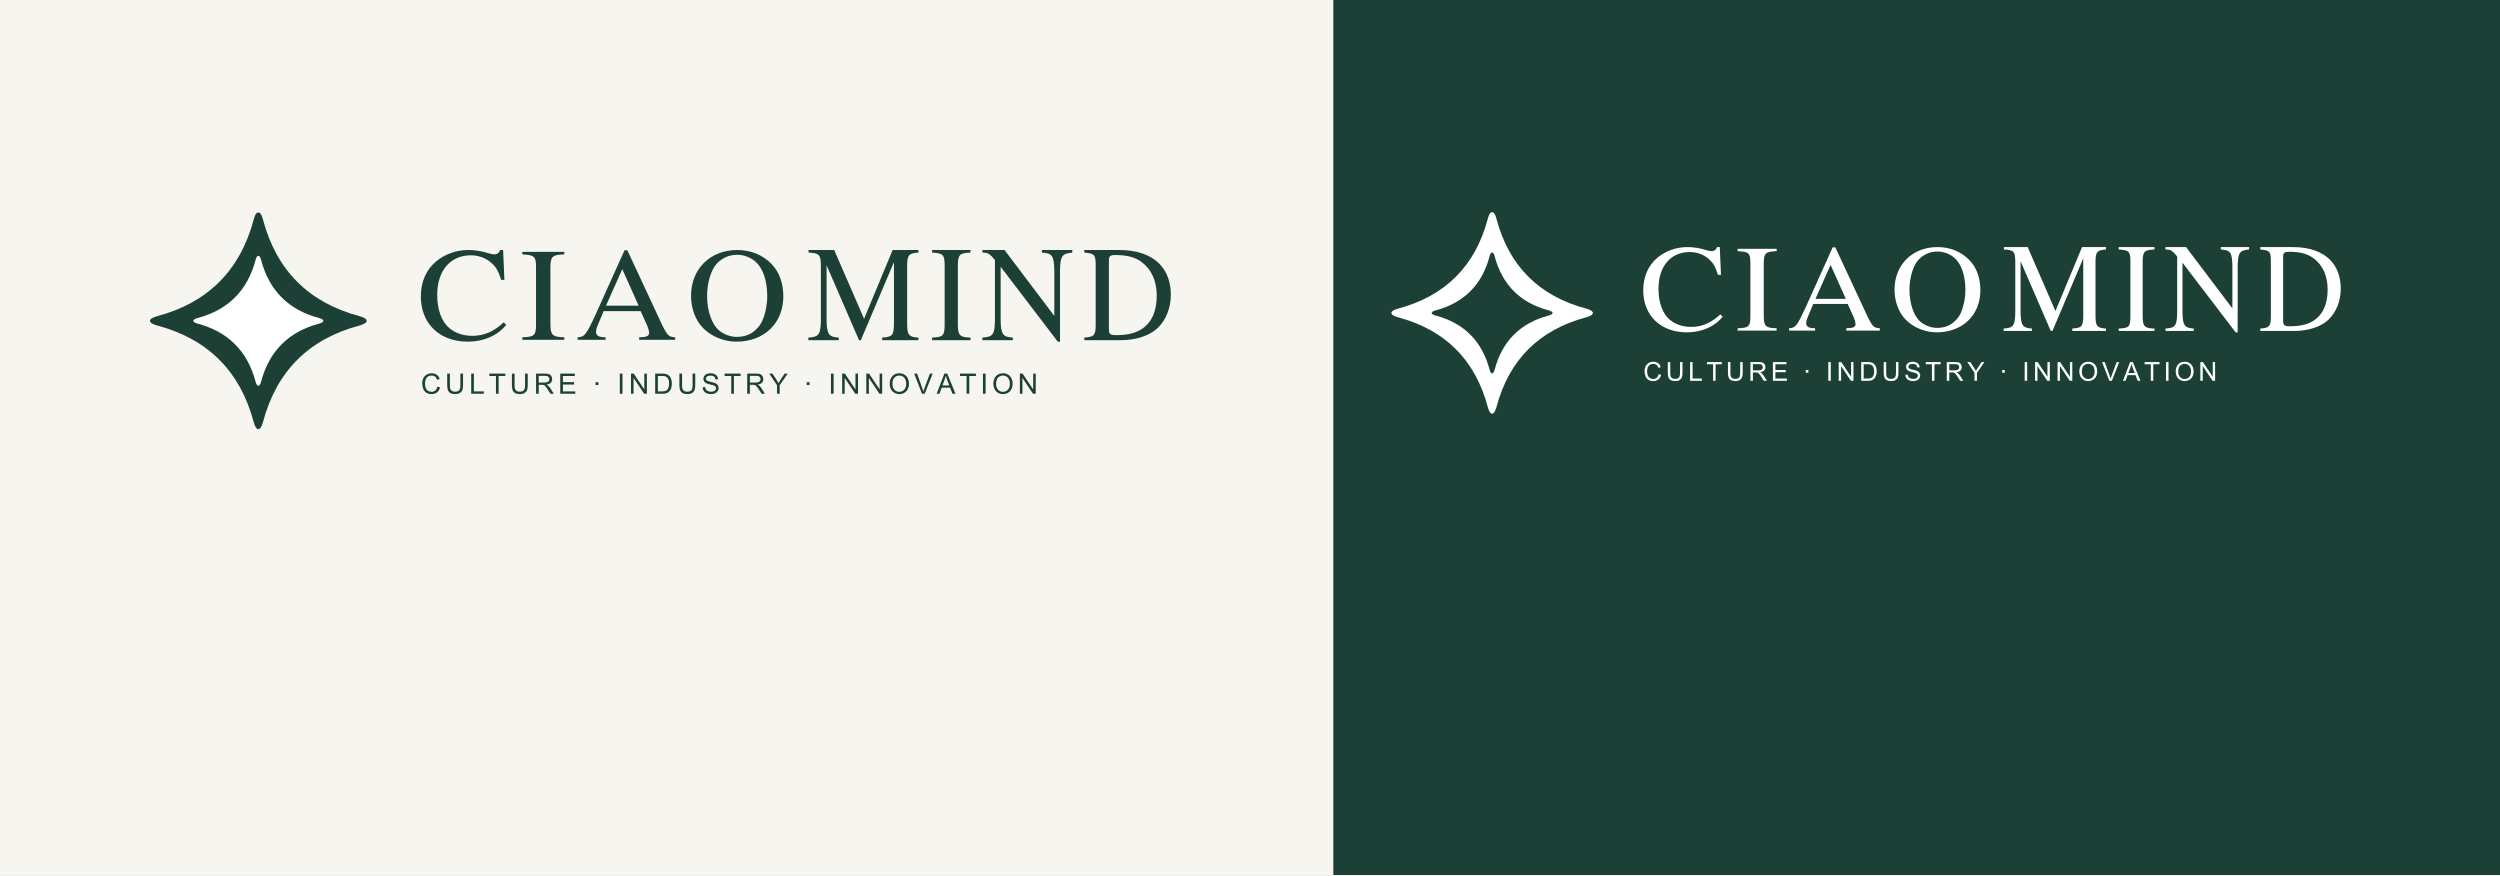
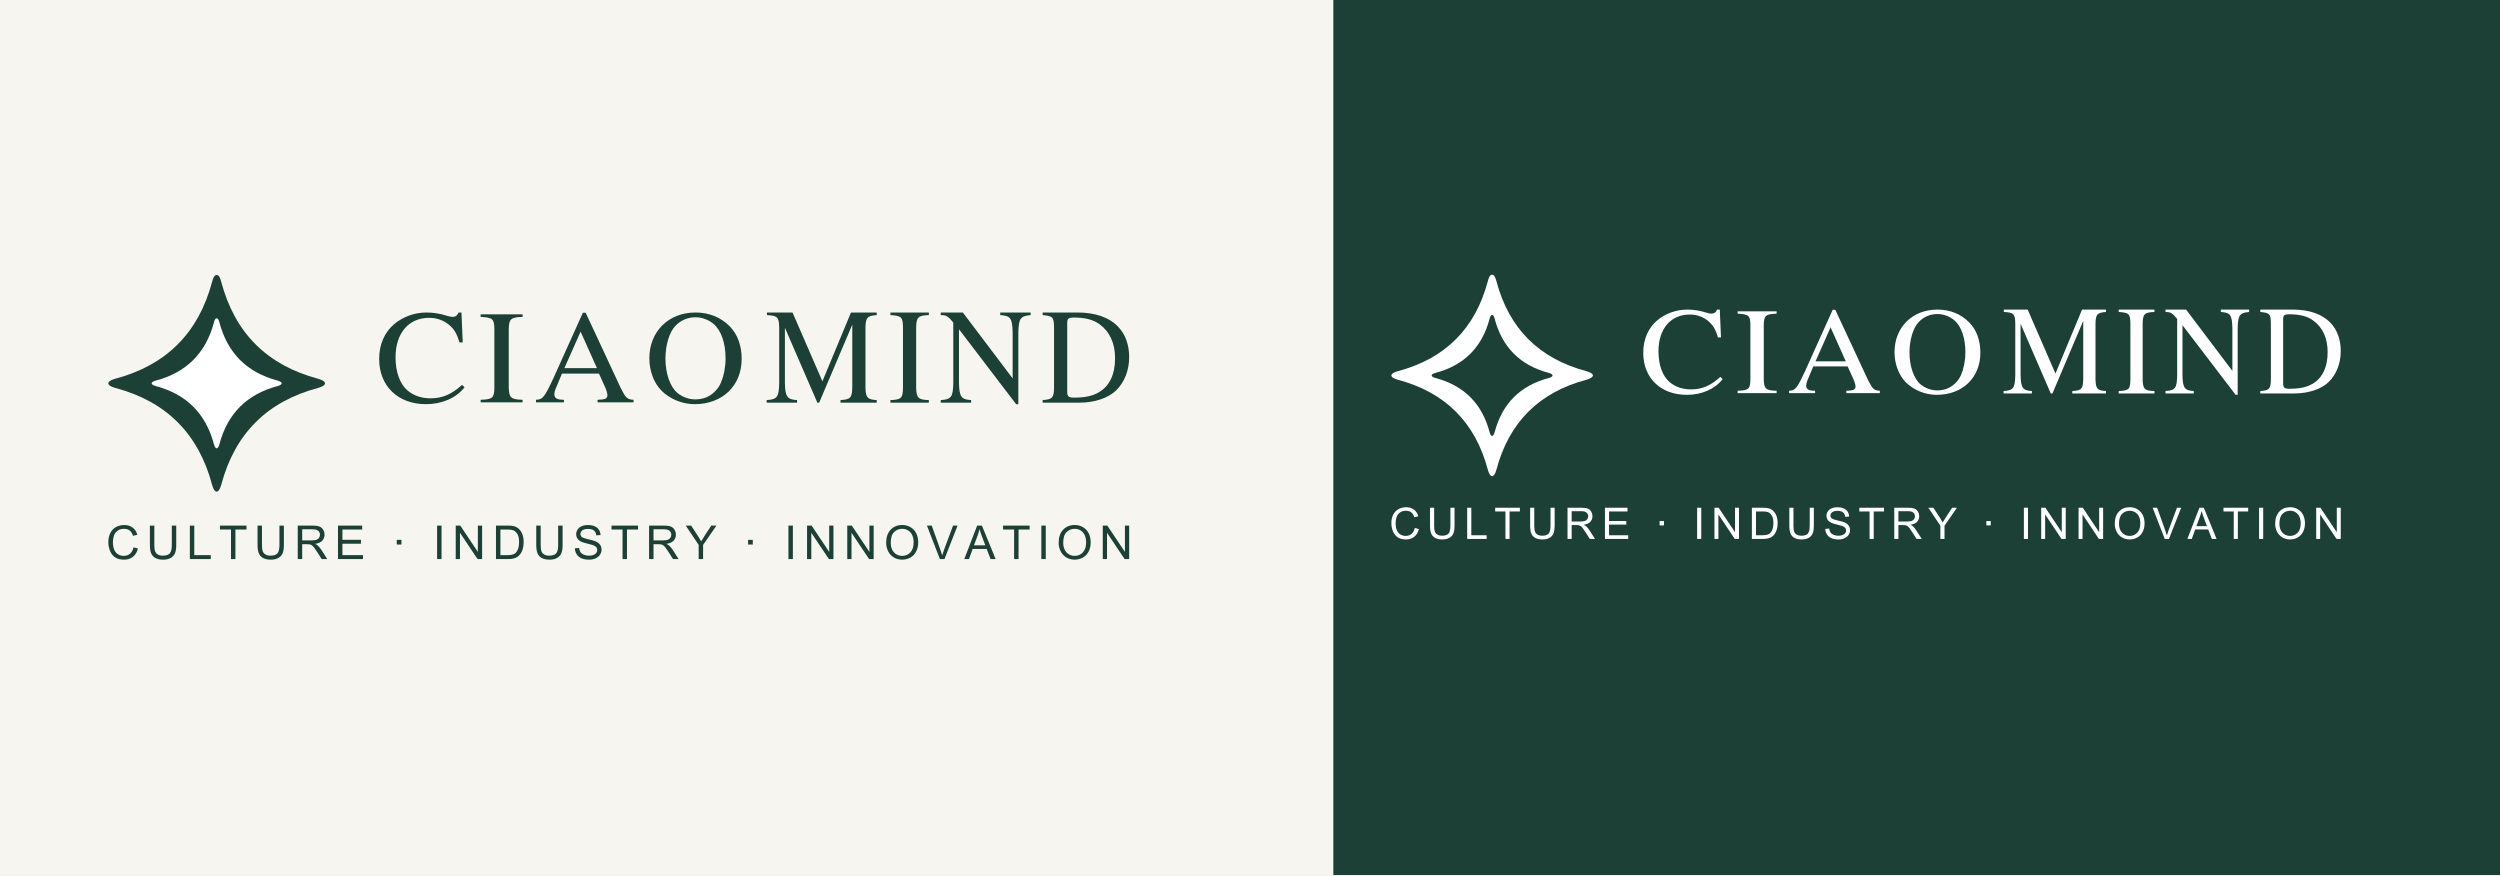
<svg xmlns="http://www.w3.org/2000/svg" width="1200" height="420" viewBox="0 0 1200 420" role="img" aria-label="CIAOMIND green and white signatures">
  <rect width="1200" height="420" fill="#F7F5EF" />
-   <g transform="translate(70 100)">
+   <g transform="translate(50 130)">
    <g>
      <path fill="#1C4036" d="M 54 2 C 55.1 2 55.7 3.4 56.2 5.3 C 62.7 29.8 78.2 45.3 102.7 51.8 C 107.1 53 107.1 55 102.7 56.2 C 78.2 62.7 62.7 78.2 56.2 102.7 C 55 107.1 53 107.1 51.8 102.7 C 45.3 78.2 29.8 62.7 5.3 56.2 C .9 55 .9 53 5.3 51.8 C 29.8 45.3 45.3 29.8 51.8 5.3 C 52.3 3.4 52.9 2 54 2 Z" />
      <path fill="#FFFFFF" transform="translate(54 54) scale(.6) translate(-54 -54)" d="M 54 2 C 55.1 2 55.7 3.4 56.2 5.3 C 62.7 29.8 78.2 45.3 102.7 51.8 C 107.1 53 107.1 55 102.7 56.2 C 78.2 62.7 62.7 78.2 56.2 102.7 C 55 107.1 53 107.1 51.8 102.7 C 45.3 78.2 29.8 62.7 5.3 56.2 C .9 55 .9 53 5.3 51.8 C 29.8 45.3 45.3 29.8 51.8 5.3 C 52.3 3.4 52.9 2 54 2 Z" />
    </g>
    <g fill="#1C4036">
      <path transform="translate(8 18)" d="M164.112 16.348 163.502 2H162.079C161.673 3.339 160.589 4.104 159.234 4.104C158.624 4.104 157.607 3.913 156.591 3.594C153.271 2.51 149.883 2 146.699 2C141.143 2 135.519 3.977 131.318 7.484C126.575 11.438 124 17.304 124 24.319C124 37.328 133.012 46 146.495 46C154.152 46 160.928 43.067 164.993 37.901L163.773 36.754C158.827 41.281 154.287 43.194 148.664 43.194C144.395 43.194 140.6 41.919 137.687 39.496C133.96 36.371 131.86 30.632 131.86 23.49C131.86 11.948 138.161 4.551 147.986 4.551C151.848 4.551 155.371 5.89 158.082 8.377C160.25 10.417 161.266 12.203 162.554 16.348ZM172.717 45.107H192.841V43.896C187.285 43.768 186.336 42.875 186.201 38.157V9.843C186.336 5.061 187.217 4.296 192.841 4.104V2.893H172.717V4.104C178.477 4.423 179.222 5.061 179.29 9.843V38.157C179.222 43.003 178.409 43.704 172.717 43.896ZM246.098 43.896C243.049 43.704 242.371 43.067 240 38.348L223.129 2.128H221.773L207.68 33.438C203.343 42.748 202.53 43.768 199.278 43.896V45.107H212.694V43.896C209.442 43.896 208.086 43.13 208.086 41.281C208.086 40.516 208.29 39.623 208.629 38.794L211.745 31.333H229.498L232.276 37.455C233.089 39.177 233.563 40.835 233.563 41.728C233.563 43.322 232.411 43.832 228.82 43.896V45.107H246.098ZM212.897 28.719 220.689 11.183 228.549 28.719ZM275.843 2C262.902 2 253.687 11.119 253.687 24C253.687 29.994 255.855 35.861 259.514 39.496C263.444 43.513 269.474 46 275.437 46C288.785 46 298 37.136 298 24.255C298 17.942 296.035 12.458 292.308 8.696C288.04 4.296 282.348 2 275.843 2ZM275.843 4.296C278.96 4.296 282.077 5.443 284.516 7.484C288.175 10.609 290.276 16.603 290.276 24.191C290.276 27.954 289.463 32.354 288.04 35.67C287.43 37.264 286.278 38.858 284.72 40.325C282.348 42.557 279.299 43.704 275.708 43.704C272.591 43.704 269.542 42.557 267.103 40.58C263.647 37.646 261.411 31.206 261.411 24.128C261.411 17.623 263.308 11.438 266.154 8.441C268.797 5.699 272.117 4.296 275.843 4.296Z" />
      <path transform="translate(194 -42)" d="M176.827 62H164.474L150.755 95.016L136.415 62H124.124V63.242C129.214 63.504 129.897 64.223 130.021 69.126V95.67C129.897 102.6 129.09 103.712 124 104.039V105.281H138.588V104.039C133.808 103.777 132.877 102.404 132.753 95.67V69.322L148.334 105.281H149.203L165.095 67.819V97.435C165.032 102.993 164.35 103.712 159.446 104.039V105.281H176.827V104.039C172.357 103.777 171.55 102.862 171.426 98.155V69.126C171.55 64.419 172.295 63.569 176.827 63.242ZM183.407 105.281H201.844V104.039C196.753 103.908 195.884 102.993 195.76 98.155V69.126C195.884 64.223 196.691 63.438 201.844 63.242V62H183.407V63.242C188.684 63.569 189.366 64.223 189.428 69.126V98.155C189.366 103.123 188.621 103.842 183.407 104.039ZM250.698 62H236.11V63.242C241.076 63.569 241.883 64.681 242.069 71.611V93.643L218.17 62H207.555V63.242C210.224 63.242 211.093 63.765 213.576 66.838V95.67C213.452 102.6 212.645 103.712 207.555 104.039V105.281H222.143V104.039C217.363 103.777 216.432 102.404 216.308 95.67V70.042L243.745 106H244.801V71.611C244.987 64.811 245.794 63.7 250.698 63.242ZM256.471 105.281H274.101C281.301 105.281 287.819 103.123 291.668 99.462C295.703 95.605 298 89.786 298 83.444C298 77.56 296.2 72.461 292.724 68.865C288.502 64.354 281.736 62 273.232 62H256.471V63.242C261.375 63.7 261.872 64.223 261.934 69.126V98.155C261.872 102.927 261.127 103.712 256.471 104.039ZM268.265 66.969C268.265 64.942 268.886 64.419 271.493 64.419C276.894 64.419 280.867 65.465 283.847 67.688C288.689 71.218 291.234 76.841 291.234 83.902C291.234 91.617 288.689 97.108 283.66 100.181C280.494 102.077 276.894 102.862 271.493 102.862C269.01 102.862 268.265 102.273 268.265 100.181Z" />
-       <path d="M139.937 85.612 141.215 85.935Q140.813 87.51 139.768 88.338Q138.724 89.165 137.214 89.165Q135.652 89.165 134.673 88.529Q133.694 87.893 133.183 86.686Q132.672 85.48 132.672 84.096Q132.672 82.586 133.249 81.462Q133.826 80.338 134.891 79.755Q135.955 79.172 137.234 79.172Q138.684 79.172 139.673 79.91Q140.662 80.648 141.051 81.986L139.792 82.283Q139.455 81.228 138.816 80.747Q138.177 80.266 137.208 80.266Q136.094 80.266 135.345 80.8Q134.597 81.334 134.294 82.234Q133.991 83.133 133.991 84.089Q133.991 85.322 134.35 86.241Q134.709 87.161 135.467 87.616Q136.225 88.071 137.109 88.071Q138.183 88.071 138.928 87.451Q139.673 86.831 139.937 85.612ZM150.982 79.336H152.261V84.92Q152.261 86.376 151.931 87.233Q151.602 88.09 150.741 88.628Q149.881 89.165 148.484 89.165Q147.126 89.165 146.262 88.697Q145.399 88.229 145.03 87.342Q144.661 86.456 144.661 84.92V79.336H145.939V84.913Q145.939 86.172 146.173 86.769Q146.407 87.365 146.978 87.688Q147.548 88.011 148.372 88.011Q149.782 88.011 150.382 87.372Q150.982 86.732 150.982 84.913ZM156.187 89.0V79.336H157.466V87.86H162.225V89.0ZM168.057 89.0V80.477H164.873V79.336H172.533V80.477H169.336V89.0ZM182.036 79.336H183.315V84.92Q183.315 86.376 182.985 87.233Q182.655 88.09 181.795 88.628Q180.935 89.165 179.537 89.165Q178.18 89.165 177.316 88.697Q176.452 88.229 176.083 87.342Q175.714 86.456 175.714 84.92V79.336H176.993V84.913Q176.993 86.172 177.227 86.769Q177.461 87.365 178.031 87.688Q178.601 88.011 179.425 88.011Q180.836 88.011 181.436 87.372Q182.036 86.732 182.036 84.913ZM187.313 89.0V79.336H191.598Q192.89 79.336 193.562 79.597Q194.235 79.857 194.637 80.516Q195.039 81.176 195.039 81.973Q195.039 83.001 194.373 83.707Q193.708 84.412 192.317 84.603Q192.824 84.847 193.088 85.084Q193.648 85.599 194.149 86.37L195.83 89.0H194.222L192.943 86.99Q192.383 86.119 192.02 85.658Q191.657 85.197 191.371 85.012Q191.084 84.827 190.787 84.755Q190.57 84.709 190.075 84.709H188.592V89.0ZM188.592 83.601H191.341Q192.218 83.601 192.712 83.42Q193.207 83.239 193.464 82.84Q193.721 82.441 193.721 81.973Q193.721 81.288 193.223 80.846Q192.725 80.404 191.651 80.404H188.592ZM198.919 89.0V79.336H205.907V80.477H200.198V83.437H205.544V84.57H200.198V87.86H206.131V89.0ZM215.875 84.801V83.45H217.227V84.801ZM227.512 89.0V79.336H228.791V89.0ZM232.882 89.0V79.336H234.194L239.269 86.924V79.336H240.496V89.0H239.184L234.108 81.406V89.0ZM244.494 89.0V79.336H247.823Q248.95 79.336 249.544 79.475Q250.374 79.666 250.961 80.167Q251.726 80.813 252.105 81.818Q252.484 82.823 252.484 84.115Q252.484 85.216 252.227 86.067Q251.97 86.917 251.567 87.474Q251.165 88.031 250.687 88.351Q250.21 88.67 249.534 88.835Q248.858 89.0 247.981 89.0ZM245.773 87.86H247.836Q248.792 87.86 249.336 87.682Q249.88 87.504 250.203 87.181Q250.658 86.726 250.912 85.958Q251.165 85.19 251.165 84.096Q251.165 82.58 250.668 81.766Q250.17 80.951 249.458 80.675Q248.944 80.477 247.804 80.477H245.773ZM262.435 79.336H263.714V84.92Q263.714 86.376 263.384 87.233Q263.055 88.09 262.194 88.628Q261.334 89.165 259.937 89.165Q258.579 89.165 257.715 88.697Q256.852 88.229 256.483 87.342Q256.113 86.456 256.113 84.92V79.336H257.392V84.913Q257.392 86.172 257.626 86.769Q257.86 87.365 258.43 87.688Q259.001 88.011 259.825 88.011Q261.235 88.011 261.835 87.372Q262.435 86.732 262.435 84.913ZM267.258 85.895 268.464 85.79Q268.55 86.515 268.863 86.98Q269.176 87.444 269.835 87.731Q270.494 88.018 271.318 88.018Q272.05 88.018 272.61 87.8Q273.171 87.583 273.444 87.204Q273.718 86.825 273.718 86.376Q273.718 85.922 273.454 85.582Q273.191 85.243 272.584 85.012Q272.195 84.86 270.864 84.541Q269.532 84.221 268.998 83.938Q268.306 83.575 267.967 83.038Q267.627 82.5 267.627 81.835Q267.627 81.103 268.042 80.467Q268.458 79.831 269.255 79.501Q270.053 79.172 271.028 79.172Q272.103 79.172 272.924 79.518Q273.744 79.864 274.186 80.536Q274.628 81.208 274.66 82.059L273.434 82.151Q273.336 81.235 272.765 80.767Q272.195 80.299 271.081 80.299Q269.921 80.299 269.39 80.724Q268.86 81.149 268.86 81.749Q268.86 82.27 269.235 82.606Q269.605 82.942 271.164 83.295Q272.723 83.647 273.303 83.911Q274.146 84.3 274.548 84.897Q274.951 85.493 274.951 86.271Q274.951 87.042 274.509 87.724Q274.067 88.407 273.24 88.786Q272.413 89.165 271.378 89.165Q270.066 89.165 269.179 88.782Q268.293 88.4 267.789 87.632Q267.284 86.864 267.258 85.895ZM281.006 89.0V80.477H277.822V79.336H285.482V80.477H282.285V89.0ZM288.663 89.0V79.336H292.948Q294.24 79.336 294.912 79.597Q295.585 79.857 295.987 80.516Q296.389 81.176 296.389 81.973Q296.389 83.001 295.723 83.707Q295.058 84.412 293.667 84.603Q294.174 84.847 294.438 85.084Q294.998 85.599 295.499 86.37L297.18 89.0H295.572L294.293 86.99Q293.733 86.119 293.37 85.658Q293.007 85.197 292.721 85.012Q292.434 84.827 292.137 84.755Q291.92 84.709 291.425 84.709H289.942V89.0ZM289.942 83.601H292.691Q293.568 83.601 294.062 83.42Q294.557 83.239 294.814 82.84Q295.071 82.441 295.071 81.973Q295.071 81.288 294.573 80.846Q294.075 80.404 293.001 80.404H289.942ZM302.965 89.0V84.906L299.241 79.336H300.797L302.702 82.25Q303.229 83.067 303.684 83.885Q304.119 83.127 304.739 82.177L306.611 79.336H308.1L304.244 84.906V89.0ZM317.225 84.801V83.45H318.577V84.801ZM328.862 89.0V79.336H330.141V89.0ZM334.232 89.0V79.336H335.544L340.619 86.924V79.336H341.846V89.0H340.534L335.458 81.406V89.0ZM345.831 89.0V79.336H347.143L352.219 86.924V79.336H353.445V89.0H352.133L347.057 81.406V89.0ZM357.055 84.293Q357.055 81.887 358.347 80.526Q359.639 79.165 361.682 79.165Q363.02 79.165 364.095 79.804Q365.169 80.444 365.733 81.588Q366.296 82.731 366.296 84.181Q366.296 85.651 365.703 86.812Q365.11 87.972 364.022 88.568Q362.935 89.165 361.676 89.165Q360.311 89.165 359.237 88.506Q358.162 87.846 357.608 86.706Q357.055 85.566 357.055 84.293ZM358.373 84.313Q358.373 86.06 359.312 87.065Q360.252 88.071 361.669 88.071Q363.113 88.071 364.045 87.055Q364.978 86.04 364.978 84.175Q364.978 82.995 364.579 82.115Q364.181 81.235 363.413 80.75Q362.645 80.266 361.689 80.266Q360.331 80.266 359.352 81.199Q358.373 82.131 358.373 84.313ZM372.556 89.0 368.812 79.336H370.197L372.708 86.357Q373.011 87.2 373.216 87.939Q373.44 87.148 373.736 86.357L376.347 79.336H377.652L373.868 89.0ZM379.588 89.0 383.299 79.336H384.676L388.631 89.0H387.175L386.048 86.073H382.007L380.945 89.0ZM382.376 85.032H385.652L384.643 82.355Q384.182 81.136 383.958 80.352Q383.773 81.281 383.437 82.197ZM393.962 89.0V80.477H390.778V79.336H398.438V80.477H395.241V89.0ZM401.817 89.0V79.336H403.096V89.0ZM406.811 84.293Q406.811 81.887 408.103 80.526Q409.395 79.165 411.439 79.165Q412.777 79.165 413.851 79.804Q414.926 80.444 415.489 81.588Q416.053 82.731 416.053 84.181Q416.053 85.651 415.46 86.812Q414.867 87.972 413.779 88.568Q412.691 89.165 411.432 89.165Q410.068 89.165 408.993 88.506Q407.919 87.846 407.365 86.706Q406.811 85.566 406.811 84.293ZM408.13 84.313Q408.13 86.06 409.069 87.065Q410.008 88.071 411.426 88.071Q412.869 88.071 413.802 87.055Q414.735 86.04 414.735 84.175Q414.735 82.995 414.336 82.115Q413.937 81.235 413.169 80.75Q412.401 80.266 411.445 80.266Q410.088 80.266 409.109 81.199Q408.13 82.131 408.13 84.313ZM419.538 89.0V79.336H420.85L425.925 86.924V79.336H427.151V89.0H425.84L420.764 81.406V89.0Z" />
+       <g transform="translate(2 122) scale(1.663955) translate(-132.6724 -79.16504)">
+         <path d="M139.937 85.612 141.215 85.935Q140.813 87.51 139.768 88.338Q138.724 89.165 137.214 89.165Q135.652 89.165 134.673 88.529Q133.694 87.893 133.183 86.686Q132.672 85.48 132.672 84.096Q132.672 82.586 133.249 81.462Q133.826 80.338 134.891 79.755Q135.955 79.172 137.234 79.172Q138.684 79.172 139.673 79.91Q140.662 80.648 141.051 81.986L139.792 82.283Q139.455 81.228 138.816 80.747Q138.177 80.266 137.208 80.266Q136.094 80.266 135.345 80.8Q134.597 81.334 134.294 82.234Q133.991 83.133 133.991 84.089Q133.991 85.322 134.35 86.241Q134.709 87.161 135.467 87.616Q136.225 88.071 137.109 88.071Q138.183 88.071 138.928 87.451Q139.673 86.831 139.937 85.612ZM150.982 79.336H152.261V84.92Q152.261 86.376 151.931 87.233Q151.602 88.09 150.741 88.628Q149.881 89.165 148.484 89.165Q147.126 89.165 146.262 88.697Q145.399 88.229 145.03 87.342Q144.661 86.456 144.661 84.92V79.336H145.939V84.913Q145.939 86.172 146.173 86.769Q146.407 87.365 146.978 87.688Q147.548 88.011 148.372 88.011Q149.782 88.011 150.382 87.372Q150.982 86.732 150.982 84.913ZM156.187 89.0V79.336H157.466V87.86H162.225V89.0ZM168.057 89.0V80.477H164.873V79.336H172.533V80.477H169.336V89.0ZM182.036 79.336H183.315V84.92Q183.315 86.376 182.985 87.233Q182.655 88.09 181.795 88.628Q180.935 89.165 179.537 89.165Q178.18 89.165 177.316 88.697Q176.452 88.229 176.083 87.342Q175.714 86.456 175.714 84.92V79.336H176.993V84.913Q176.993 86.172 177.227 86.769Q177.461 87.365 178.031 87.688Q178.601 88.011 179.425 88.011Q180.836 88.011 181.436 87.372Q182.036 86.732 182.036 84.913ZM187.313 89.0V79.336H191.598Q192.89 79.336 193.562 79.597Q194.235 79.857 194.637 80.516Q195.039 81.176 195.039 81.973Q195.039 83.001 194.373 83.707Q193.708 84.412 192.317 84.603Q192.824 84.847 193.088 85.084Q193.648 85.599 194.149 86.37L195.83 89.0H194.222L192.943 86.99Q192.383 86.119 192.02 85.658Q191.657 85.197 191.371 85.012Q191.084 84.827 190.787 84.755Q190.57 84.709 190.075 84.709H188.592V89.0ZM188.592 83.601H191.341Q192.218 83.601 192.712 83.42Q193.207 83.239 193.464 82.84Q193.721 82.441 193.721 81.973Q193.721 81.288 193.223 80.846Q192.725 80.404 191.651 80.404H188.592ZM198.919 89.0V79.336H205.907V80.477H200.198V83.437H205.544V84.57H200.198V87.86H206.131V89.0ZM215.875 84.801V83.45H217.227V84.801ZM227.512 89.0V79.336H228.791V89.0ZM232.882 89.0V79.336H234.194L239.269 86.924V79.336H240.496V89.0H239.184L234.108 81.406V89.0ZM244.494 89.0V79.336H247.823Q248.95 79.336 249.544 79.475Q250.374 79.666 250.961 80.167Q251.726 80.813 252.105 81.818Q252.484 82.823 252.484 84.115Q252.484 85.216 252.227 86.067Q251.97 86.917 251.567 87.474Q251.165 88.031 250.687 88.351Q250.21 88.67 249.534 88.835Q248.858 89.0 247.981 89.0ZM245.773 87.86H247.836Q248.792 87.86 249.336 87.682Q249.88 87.504 250.203 87.181Q250.658 86.726 250.912 85.958Q251.165 85.19 251.165 84.096Q251.165 82.58 250.668 81.766Q250.17 80.951 249.458 80.675Q248.944 80.477 247.804 80.477H245.773ZM262.435 79.336H263.714V84.92Q263.714 86.376 263.384 87.233Q263.055 88.09 262.194 88.628Q261.334 89.165 259.937 89.165Q258.579 89.165 257.715 88.697Q256.852 88.229 256.483 87.342Q256.113 86.456 256.113 84.92V79.336H257.392V84.913Q257.392 86.172 257.626 86.769Q257.86 87.365 258.43 87.688Q259.001 88.011 259.825 88.011Q261.235 88.011 261.835 87.372Q262.435 86.732 262.435 84.913ZM267.258 85.895 268.464 85.79Q268.55 86.515 268.863 86.98Q269.176 87.444 269.835 87.731Q270.494 88.018 271.318 88.018Q272.05 88.018 272.61 87.8Q273.171 87.583 273.444 87.204Q273.718 86.825 273.718 86.376Q273.718 85.922 273.454 85.582Q273.191 85.243 272.584 85.012Q272.195 84.86 270.864 84.541Q269.532 84.221 268.998 83.938Q268.306 83.575 267.967 83.038Q267.627 82.5 267.627 81.835Q267.627 81.103 268.042 80.467Q268.458 79.831 269.255 79.501Q270.053 79.172 271.028 79.172Q272.103 79.172 272.924 79.518Q273.744 79.864 274.186 80.536Q274.628 81.208 274.66 82.059L273.434 82.151Q273.336 81.235 272.765 80.767Q272.195 80.299 271.081 80.299Q269.921 80.299 269.39 80.724Q268.86 81.149 268.86 81.749Q268.86 82.27 269.235 82.606Q269.605 82.942 271.164 83.295Q272.723 83.647 273.303 83.911Q274.146 84.3 274.548 84.897Q274.951 85.493 274.951 86.271Q274.951 87.042 274.509 87.724Q274.067 88.407 273.24 88.786Q272.413 89.165 271.378 89.165Q270.066 89.165 269.179 88.782Q268.293 88.4 267.789 87.632Q267.284 86.864 267.258 85.895ZM281.006 89.0V80.477H277.822V79.336H285.482V80.477H282.285V89.0ZM288.663 89.0V79.336H292.948Q294.24 79.336 294.912 79.597Q295.585 79.857 295.987 80.516Q296.389 81.176 296.389 81.973Q296.389 83.001 295.723 83.707Q295.058 84.412 293.667 84.603Q294.174 84.847 294.438 85.084Q294.998 85.599 295.499 86.37L297.18 89.0H295.572L294.293 86.99Q293.733 86.119 293.37 85.658Q293.007 85.197 292.721 85.012Q292.434 84.827 292.137 84.755Q291.92 84.709 291.425 84.709H289.942V89.0ZM289.942 83.601H292.691Q293.568 83.601 294.062 83.42Q294.557 83.239 294.814 82.84Q295.071 82.441 295.071 81.973Q295.071 81.288 294.573 80.846Q294.075 80.404 293.001 80.404H289.942ZM302.965 89.0V84.906L299.241 79.336H300.797L302.702 82.25Q303.229 83.067 303.684 83.885Q304.119 83.127 304.739 82.177L306.611 79.336H308.1L304.244 84.906V89.0ZM317.225 84.801V83.45H318.577V84.801ZM328.862 89.0V79.336H330.141V89.0ZM334.232 89.0V79.336H335.544L340.619 86.924V79.336H341.846V89.0H340.534L335.458 81.406V89.0ZM345.831 89.0V79.336H347.143L352.219 86.924V79.336H353.445V89.0H352.133L347.057 81.406V89.0ZM357.055 84.293Q357.055 81.887 358.347 80.526Q359.639 79.165 361.682 79.165Q363.02 79.165 364.095 79.804Q365.169 80.444 365.733 81.588Q366.296 82.731 366.296 84.181Q366.296 85.651 365.703 86.812Q365.11 87.972 364.022 88.568Q362.935 89.165 361.676 89.165Q360.311 89.165 359.237 88.506Q358.162 87.846 357.608 86.706Q357.055 85.566 357.055 84.293ZM358.373 84.313Q358.373 86.06 359.312 87.065Q360.252 88.071 361.669 88.071Q363.113 88.071 364.045 87.055Q364.978 86.04 364.978 84.175Q364.978 82.995 364.579 82.115Q364.181 81.235 363.413 80.75Q362.645 80.266 361.689 80.266Q360.331 80.266 359.352 81.199Q358.373 82.131 358.373 84.313ZM372.556 89.0 368.812 79.336H370.197L372.708 86.357Q373.011 87.2 373.216 87.939Q373.44 87.148 373.736 86.357L376.347 79.336H377.652L373.868 89.0ZM379.588 89.0 383.299 79.336H384.676L388.631 89.0H387.175L386.048 86.073H382.007L380.945 89.0ZM382.376 85.032H385.652L384.643 82.355Q384.182 81.136 383.958 80.352Q383.773 81.281 383.437 82.197ZM393.962 89.0V80.477H390.778V79.336H398.438V80.477H395.241V89.0ZM401.817 89.0V79.336H403.096V89.0ZM406.811 84.293Q406.811 81.887 408.103 80.526Q409.395 79.165 411.439 79.165Q412.777 79.165 413.851 79.804Q414.926 80.444 415.489 81.588Q416.053 82.731 416.053 84.181Q416.053 85.651 415.46 86.812Q414.867 87.972 413.779 88.568Q412.691 89.165 411.432 89.165Q410.068 89.165 408.993 88.506Q407.919 87.846 407.365 86.706Q406.811 85.566 406.811 84.293ZM408.13 84.313Q408.13 86.06 409.069 87.065Q410.008 88.071 411.426 88.071Q412.869 88.071 413.802 87.055Q414.735 86.04 414.735 84.175Q414.735 82.995 414.336 82.115Q413.937 81.235 413.169 80.75Q412.401 80.266 411.445 80.266Q410.088 80.266 409.109 81.199Q408.13 82.131 408.13 84.313ZM419.538 89.0V79.336H420.85L425.925 86.924V79.336H427.151V89.0H425.84L420.764 81.406V89.0Z" />
+       </g>
    </g>
  </g>
  <rect x="640" width="560" height="420" fill="#1C4036" />
-   <g transform="translate(666 100) scale(.93)">
+   <g transform="translate(666 130) scale(.93)">
    <g>
      <path fill="#FFFFFF" d="M 54 2 C 55.1 2 55.7 3.4 56.2 5.3 C 62.7 29.8 78.2 45.3 102.7 51.8 C 107.1 53 107.1 55 102.7 56.2 C 78.2 62.7 62.7 78.2 56.2 102.7 C 55 107.1 53 107.1 51.8 102.7 C 45.3 78.2 29.8 62.7 5.3 56.2 C .9 55 .9 53 5.3 51.8 C 29.8 45.3 45.3 29.8 51.8 5.3 C 52.3 3.4 52.9 2 54 2 Z" />
      <path fill="#1C4036" transform="translate(54 54) scale(.6) translate(-54 -54)" d="M 54 2 C 55.1 2 55.7 3.4 56.2 5.3 C 62.7 29.8 78.2 45.3 102.7 51.8 C 107.1 53 107.1 55 102.7 56.2 C 78.2 62.7 62.7 78.2 56.2 102.7 C 55 107.1 53 107.1 51.8 102.7 C 45.3 78.2 29.8 62.7 5.3 56.2 C .9 55 .9 53 5.3 51.8 C 29.8 45.3 45.3 29.8 51.8 5.3 C 52.3 3.4 52.9 2 54 2 Z" />
    </g>
    <g fill="#FFFFFF">
      <path transform="translate(8 18)" d="M164.112 16.348 163.502 2H162.079C161.673 3.339 160.589 4.104 159.234 4.104C158.624 4.104 157.607 3.913 156.591 3.594C153.271 2.51 149.883 2 146.699 2C141.143 2 135.519 3.977 131.318 7.484C126.575 11.438 124 17.304 124 24.319C124 37.328 133.012 46 146.495 46C154.152 46 160.928 43.067 164.993 37.901L163.773 36.754C158.827 41.281 154.287 43.194 148.664 43.194C144.395 43.194 140.6 41.919 137.687 39.496C133.96 36.371 131.86 30.632 131.86 23.49C131.86 11.948 138.161 4.551 147.986 4.551C151.848 4.551 155.371 5.89 158.082 8.377C160.25 10.417 161.266 12.203 162.554 16.348ZM172.717 45.107H192.841V43.896C187.285 43.768 186.336 42.875 186.201 38.157V9.843C186.336 5.061 187.217 4.296 192.841 4.104V2.893H172.717V4.104C178.477 4.423 179.222 5.061 179.29 9.843V38.157C179.222 43.003 178.409 43.704 172.717 43.896ZM246.098 43.896C243.049 43.704 242.371 43.067 240 38.348L223.129 2.128H221.773L207.68 33.438C203.343 42.748 202.53 43.768 199.278 43.896V45.107H212.694V43.896C209.442 43.896 208.086 43.13 208.086 41.281C208.086 40.516 208.29 39.623 208.629 38.794L211.745 31.333H229.498L232.276 37.455C233.089 39.177 233.563 40.835 233.563 41.728C233.563 43.322 232.411 43.832 228.82 43.896V45.107H246.098ZM212.897 28.719 220.689 11.183 228.549 28.719ZM275.843 2C262.902 2 253.687 11.119 253.687 24C253.687 29.994 255.855 35.861 259.514 39.496C263.444 43.513 269.474 46 275.437 46C288.785 46 298 37.136 298 24.255C298 17.942 296.035 12.458 292.308 8.696C288.04 4.296 282.348 2 275.843 2ZM275.843 4.296C278.96 4.296 282.077 5.443 284.516 7.484C288.175 10.609 290.276 16.603 290.276 24.191C290.276 27.954 289.463 32.354 288.04 35.67C287.43 37.264 286.278 38.858 284.72 40.325C282.348 42.557 279.299 43.704 275.708 43.704C272.591 43.704 269.542 42.557 267.103 40.58C263.647 37.646 261.411 31.206 261.411 24.128C261.411 17.623 263.308 11.438 266.154 8.441C268.797 5.699 272.117 4.296 275.843 4.296Z" />
      <path transform="translate(194 -42)" d="M176.827 62H164.474L150.755 95.016L136.415 62H124.124V63.242C129.214 63.504 129.897 64.223 130.021 69.126V95.67C129.897 102.6 129.09 103.712 124 104.039V105.281H138.588V104.039C133.808 103.777 132.877 102.404 132.753 95.67V69.322L148.334 105.281H149.203L165.095 67.819V97.435C165.032 102.993 164.35 103.712 159.446 104.039V105.281H176.827V104.039C172.357 103.777 171.55 102.862 171.426 98.155V69.126C171.55 64.419 172.295 63.569 176.827 63.242ZM183.407 105.281H201.844V104.039C196.753 103.908 195.884 102.993 195.76 98.155V69.126C195.884 64.223 196.691 63.438 201.844 63.242V62H183.407V63.242C188.684 63.569 189.366 64.223 189.428 69.126V98.155C189.366 103.123 188.621 103.842 183.407 104.039ZM250.698 62H236.11V63.242C241.076 63.569 241.883 64.681 242.069 71.611V93.643L218.17 62H207.555V63.242C210.224 63.242 211.093 63.765 213.576 66.838V95.67C213.452 102.6 212.645 103.712 207.555 104.039V105.281H222.143V104.039C217.363 103.777 216.432 102.404 216.308 95.67V70.042L243.745 106H244.801V71.611C244.987 64.811 245.794 63.7 250.698 63.242ZM256.471 105.281H274.101C281.301 105.281 287.819 103.123 291.668 99.462C295.703 95.605 298 89.786 298 83.444C298 77.56 296.2 72.461 292.724 68.865C288.502 64.354 281.736 62 273.232 62H256.471V63.242C261.375 63.7 261.872 64.223 261.934 69.126V98.155C261.872 102.927 261.127 103.712 256.471 104.039ZM268.265 66.969C268.265 64.942 268.886 64.419 271.493 64.419C276.894 64.419 280.867 65.465 283.847 67.688C288.689 71.218 291.234 76.841 291.234 83.902C291.234 91.617 288.689 97.108 283.66 100.181C280.494 102.077 276.894 102.862 271.493 102.862C269.01 102.862 268.265 102.273 268.265 100.181Z" />
-       <path d="M139.937 85.612 141.215 85.935Q140.813 87.51 139.768 88.338Q138.724 89.165 137.214 89.165Q135.652 89.165 134.673 88.529Q133.694 87.893 133.183 86.686Q132.672 85.48 132.672 84.096Q132.672 82.586 133.249 81.462Q133.826 80.338 134.891 79.755Q135.955 79.172 137.234 79.172Q138.684 79.172 139.673 79.91Q140.662 80.648 141.051 81.986L139.792 82.283Q139.455 81.228 138.816 80.747Q138.177 80.266 137.208 80.266Q136.094 80.266 135.345 80.8Q134.597 81.334 134.294 82.234Q133.991 83.133 133.991 84.089Q133.991 85.322 134.35 86.241Q134.709 87.161 135.467 87.616Q136.225 88.071 137.109 88.071Q138.183 88.071 138.928 87.451Q139.673 86.831 139.937 85.612ZM150.982 79.336H152.261V84.92Q152.261 86.376 151.931 87.233Q151.602 88.09 150.741 88.628Q149.881 89.165 148.484 89.165Q147.126 89.165 146.262 88.697Q145.399 88.229 145.03 87.342Q144.661 86.456 144.661 84.92V79.336H145.939V84.913Q145.939 86.172 146.173 86.769Q146.407 87.365 146.978 87.688Q147.548 88.011 148.372 88.011Q149.782 88.011 150.382 87.372Q150.982 86.732 150.982 84.913ZM156.187 89.0V79.336H157.466V87.86H162.225V89.0ZM168.057 89.0V80.477H164.873V79.336H172.533V80.477H169.336V89.0ZM182.036 79.336H183.315V84.92Q183.315 86.376 182.985 87.233Q182.655 88.09 181.795 88.628Q180.935 89.165 179.537 89.165Q178.18 89.165 177.316 88.697Q176.452 88.229 176.083 87.342Q175.714 86.456 175.714 84.92V79.336H176.993V84.913Q176.993 86.172 177.227 86.769Q177.461 87.365 178.031 87.688Q178.601 88.011 179.425 88.011Q180.836 88.011 181.436 87.372Q182.036 86.732 182.036 84.913ZM187.313 89.0V79.336H191.598Q192.89 79.336 193.562 79.597Q194.235 79.857 194.637 80.516Q195.039 81.176 195.039 81.973Q195.039 83.001 194.373 83.707Q193.708 84.412 192.317 84.603Q192.824 84.847 193.088 85.084Q193.648 85.599 194.149 86.37L195.83 89.0H194.222L192.943 86.99Q192.383 86.119 192.02 85.658Q191.657 85.197 191.371 85.012Q191.084 84.827 190.787 84.755Q190.57 84.709 190.075 84.709H188.592V89.0ZM188.592 83.601H191.341Q192.218 83.601 192.712 83.42Q193.207 83.239 193.464 82.84Q193.721 82.441 193.721 81.973Q193.721 81.288 193.223 80.846Q192.725 80.404 191.651 80.404H188.592ZM198.919 89.0V79.336H205.907V80.477H200.198V83.437H205.544V84.57H200.198V87.86H206.131V89.0ZM215.875 84.801V83.45H217.227V84.801ZM227.512 89.0V79.336H228.791V89.0ZM232.882 89.0V79.336H234.194L239.269 86.924V79.336H240.496V89.0H239.184L234.108 81.406V89.0ZM244.494 89.0V79.336H247.823Q248.95 79.336 249.544 79.475Q250.374 79.666 250.961 80.167Q251.726 80.813 252.105 81.818Q252.484 82.823 252.484 84.115Q252.484 85.216 252.227 86.067Q251.97 86.917 251.567 87.474Q251.165 88.031 250.687 88.351Q250.21 88.67 249.534 88.835Q248.858 89.0 247.981 89.0ZM245.773 87.86H247.836Q248.792 87.86 249.336 87.682Q249.88 87.504 250.203 87.181Q250.658 86.726 250.912 85.958Q251.165 85.19 251.165 84.096Q251.165 82.58 250.668 81.766Q250.17 80.951 249.458 80.675Q248.944 80.477 247.804 80.477H245.773ZM262.435 79.336H263.714V84.92Q263.714 86.376 263.384 87.233Q263.055 88.09 262.194 88.628Q261.334 89.165 259.937 89.165Q258.579 89.165 257.715 88.697Q256.852 88.229 256.483 87.342Q256.113 86.456 256.113 84.92V79.336H257.392V84.913Q257.392 86.172 257.626 86.769Q257.86 87.365 258.43 87.688Q259.001 88.011 259.825 88.011Q261.235 88.011 261.835 87.372Q262.435 86.732 262.435 84.913ZM267.258 85.895 268.464 85.79Q268.55 86.515 268.863 86.98Q269.176 87.444 269.835 87.731Q270.494 88.018 271.318 88.018Q272.05 88.018 272.61 87.8Q273.171 87.583 273.444 87.204Q273.718 86.825 273.718 86.376Q273.718 85.922 273.454 85.582Q273.191 85.243 272.584 85.012Q272.195 84.86 270.864 84.541Q269.532 84.221 268.998 83.938Q268.306 83.575 267.967 83.038Q267.627 82.5 267.627 81.835Q267.627 81.103 268.042 80.467Q268.458 79.831 269.255 79.501Q270.053 79.172 271.028 79.172Q272.103 79.172 272.924 79.518Q273.744 79.864 274.186 80.536Q274.628 81.208 274.66 82.059L273.434 82.151Q273.336 81.235 272.765 80.767Q272.195 80.299 271.081 80.299Q269.921 80.299 269.39 80.724Q268.86 81.149 268.86 81.749Q268.86 82.27 269.235 82.606Q269.605 82.942 271.164 83.295Q272.723 83.647 273.303 83.911Q274.146 84.3 274.548 84.897Q274.951 85.493 274.951 86.271Q274.951 87.042 274.509 87.724Q274.067 88.407 273.24 88.786Q272.413 89.165 271.378 89.165Q270.066 89.165 269.179 88.782Q268.293 88.4 267.789 87.632Q267.284 86.864 267.258 85.895ZM281.006 89.0V80.477H277.822V79.336H285.482V80.477H282.285V89.0ZM288.663 89.0V79.336H292.948Q294.24 79.336 294.912 79.597Q295.585 79.857 295.987 80.516Q296.389 81.176 296.389 81.973Q296.389 83.001 295.723 83.707Q295.058 84.412 293.667 84.603Q294.174 84.847 294.438 85.084Q294.998 85.599 295.499 86.37L297.18 89.0H295.572L294.293 86.99Q293.733 86.119 293.37 85.658Q293.007 85.197 292.721 85.012Q292.434 84.827 292.137 84.755Q291.92 84.709 291.425 84.709H289.942V89.0ZM289.942 83.601H292.691Q293.568 83.601 294.062 83.42Q294.557 83.239 294.814 82.84Q295.071 82.441 295.071 81.973Q295.071 81.288 294.573 80.846Q294.075 80.404 293.001 80.404H289.942ZM302.965 89.0V84.906L299.241 79.336H300.797L302.702 82.25Q303.229 83.067 303.684 83.885Q304.119 83.127 304.739 82.177L306.611 79.336H308.1L304.244 84.906V89.0ZM317.225 84.801V83.45H318.577V84.801ZM328.862 89.0V79.336H330.141V89.0ZM334.232 89.0V79.336H335.544L340.619 86.924V79.336H341.846V89.0H340.534L335.458 81.406V89.0ZM345.831 89.0V79.336H347.143L352.219 86.924V79.336H353.445V89.0H352.133L347.057 81.406V89.0ZM357.055 84.293Q357.055 81.887 358.347 80.526Q359.639 79.165 361.682 79.165Q363.02 79.165 364.095 79.804Q365.169 80.444 365.733 81.588Q366.296 82.731 366.296 84.181Q366.296 85.651 365.703 86.812Q365.11 87.972 364.022 88.568Q362.935 89.165 361.676 89.165Q360.311 89.165 359.237 88.506Q358.162 87.846 357.608 86.706Q357.055 85.566 357.055 84.293ZM358.373 84.313Q358.373 86.06 359.312 87.065Q360.252 88.071 361.669 88.071Q363.113 88.071 364.045 87.055Q364.978 86.04 364.978 84.175Q364.978 82.995 364.579 82.115Q364.181 81.235 363.413 80.75Q362.645 80.266 361.689 80.266Q360.331 80.266 359.352 81.199Q358.373 82.131 358.373 84.313ZM372.556 89.0 368.812 79.336H370.197L372.708 86.357Q373.011 87.2 373.216 87.939Q373.44 87.148 373.736 86.357L376.347 79.336H377.652L373.868 89.0ZM379.588 89.0 383.299 79.336H384.676L388.631 89.0H387.175L386.048 86.073H382.007L380.945 89.0ZM382.376 85.032H385.652L384.643 82.355Q384.182 81.136 383.958 80.352Q383.773 81.281 383.437 82.197ZM393.962 89.0V80.477H390.778V79.336H398.438V80.477H395.241V89.0ZM401.817 89.0V79.336H403.096V89.0ZM406.811 84.293Q406.811 81.887 408.103 80.526Q409.395 79.165 411.439 79.165Q412.777 79.165 413.851 79.804Q414.926 80.444 415.489 81.588Q416.053 82.731 416.053 84.181Q416.053 85.651 415.46 86.812Q414.867 87.972 413.779 88.568Q412.691 89.165 411.432 89.165Q410.068 89.165 408.993 88.506Q407.919 87.846 407.365 86.706Q406.811 85.566 406.811 84.293ZM408.13 84.313Q408.13 86.06 409.069 87.065Q410.008 88.071 411.426 88.071Q412.869 88.071 413.802 87.055Q414.735 86.04 414.735 84.175Q414.735 82.995 414.336 82.115Q413.937 81.235 413.169 80.75Q412.401 80.266 411.445 80.266Q410.088 80.266 409.109 81.199Q408.13 82.131 408.13 84.313ZM419.538 89.0V79.336H420.85L425.925 86.924V79.336H427.151V89.0H425.84L420.764 81.406V89.0Z" />
+       <g transform="translate(2 122) scale(1.663955) translate(-132.6724 -79.16504)">
+         <path d="M139.937 85.612 141.215 85.935Q140.813 87.51 139.768 88.338Q138.724 89.165 137.214 89.165Q135.652 89.165 134.673 88.529Q133.694 87.893 133.183 86.686Q132.672 85.48 132.672 84.096Q132.672 82.586 133.249 81.462Q133.826 80.338 134.891 79.755Q135.955 79.172 137.234 79.172Q138.684 79.172 139.673 79.91Q140.662 80.648 141.051 81.986L139.792 82.283Q139.455 81.228 138.816 80.747Q138.177 80.266 137.208 80.266Q136.094 80.266 135.345 80.8Q134.597 81.334 134.294 82.234Q133.991 83.133 133.991 84.089Q133.991 85.322 134.35 86.241Q134.709 87.161 135.467 87.616Q136.225 88.071 137.109 88.071Q138.183 88.071 138.928 87.451Q139.673 86.831 139.937 85.612ZM150.982 79.336H152.261V84.92Q152.261 86.376 151.931 87.233Q151.602 88.09 150.741 88.628Q149.881 89.165 148.484 89.165Q147.126 89.165 146.262 88.697Q145.399 88.229 145.03 87.342Q144.661 86.456 144.661 84.92V79.336H145.939V84.913Q145.939 86.172 146.173 86.769Q146.407 87.365 146.978 87.688Q147.548 88.011 148.372 88.011Q149.782 88.011 150.382 87.372Q150.982 86.732 150.982 84.913ZM156.187 89.0V79.336H157.466V87.86H162.225V89.0ZM168.057 89.0V80.477H164.873V79.336H172.533V80.477H169.336V89.0ZM182.036 79.336H183.315V84.92Q183.315 86.376 182.985 87.233Q182.655 88.09 181.795 88.628Q180.935 89.165 179.537 89.165Q178.18 89.165 177.316 88.697Q176.452 88.229 176.083 87.342Q175.714 86.456 175.714 84.92V79.336H176.993V84.913Q176.993 86.172 177.227 86.769Q177.461 87.365 178.031 87.688Q178.601 88.011 179.425 88.011Q180.836 88.011 181.436 87.372Q182.036 86.732 182.036 84.913ZM187.313 89.0V79.336H191.598Q192.89 79.336 193.562 79.597Q194.235 79.857 194.637 80.516Q195.039 81.176 195.039 81.973Q195.039 83.001 194.373 83.707Q193.708 84.412 192.317 84.603Q192.824 84.847 193.088 85.084Q193.648 85.599 194.149 86.37L195.83 89.0H194.222L192.943 86.99Q192.383 86.119 192.02 85.658Q191.657 85.197 191.371 85.012Q191.084 84.827 190.787 84.755Q190.57 84.709 190.075 84.709H188.592V89.0ZM188.592 83.601H191.341Q192.218 83.601 192.712 83.42Q193.207 83.239 193.464 82.84Q193.721 82.441 193.721 81.973Q193.721 81.288 193.223 80.846Q192.725 80.404 191.651 80.404H188.592ZM198.919 89.0V79.336H205.907V80.477H200.198V83.437H205.544V84.57H200.198V87.86H206.131V89.0ZM215.875 84.801V83.45H217.227V84.801ZM227.512 89.0V79.336H228.791V89.0ZM232.882 89.0V79.336H234.194L239.269 86.924V79.336H240.496V89.0H239.184L234.108 81.406V89.0ZM244.494 89.0V79.336H247.823Q248.95 79.336 249.544 79.475Q250.374 79.666 250.961 80.167Q251.726 80.813 252.105 81.818Q252.484 82.823 252.484 84.115Q252.484 85.216 252.227 86.067Q251.97 86.917 251.567 87.474Q251.165 88.031 250.687 88.351Q250.21 88.67 249.534 88.835Q248.858 89.0 247.981 89.0ZM245.773 87.86H247.836Q248.792 87.86 249.336 87.682Q249.88 87.504 250.203 87.181Q250.658 86.726 250.912 85.958Q251.165 85.19 251.165 84.096Q251.165 82.58 250.668 81.766Q250.17 80.951 249.458 80.675Q248.944 80.477 247.804 80.477H245.773ZM262.435 79.336H263.714V84.92Q263.714 86.376 263.384 87.233Q263.055 88.09 262.194 88.628Q261.334 89.165 259.937 89.165Q258.579 89.165 257.715 88.697Q256.852 88.229 256.483 87.342Q256.113 86.456 256.113 84.92V79.336H257.392V84.913Q257.392 86.172 257.626 86.769Q257.86 87.365 258.43 87.688Q259.001 88.011 259.825 88.011Q261.235 88.011 261.835 87.372Q262.435 86.732 262.435 84.913ZM267.258 85.895 268.464 85.79Q268.55 86.515 268.863 86.98Q269.176 87.444 269.835 87.731Q270.494 88.018 271.318 88.018Q272.05 88.018 272.61 87.8Q273.171 87.583 273.444 87.204Q273.718 86.825 273.718 86.376Q273.718 85.922 273.454 85.582Q273.191 85.243 272.584 85.012Q272.195 84.86 270.864 84.541Q269.532 84.221 268.998 83.938Q268.306 83.575 267.967 83.038Q267.627 82.5 267.627 81.835Q267.627 81.103 268.042 80.467Q268.458 79.831 269.255 79.501Q270.053 79.172 271.028 79.172Q272.103 79.172 272.924 79.518Q273.744 79.864 274.186 80.536Q274.628 81.208 274.66 82.059L273.434 82.151Q273.336 81.235 272.765 80.767Q272.195 80.299 271.081 80.299Q269.921 80.299 269.39 80.724Q268.86 81.149 268.86 81.749Q268.86 82.27 269.235 82.606Q269.605 82.942 271.164 83.295Q272.723 83.647 273.303 83.911Q274.146 84.3 274.548 84.897Q274.951 85.493 274.951 86.271Q274.951 87.042 274.509 87.724Q274.067 88.407 273.24 88.786Q272.413 89.165 271.378 89.165Q270.066 89.165 269.179 88.782Q268.293 88.4 267.789 87.632Q267.284 86.864 267.258 85.895ZM281.006 89.0V80.477H277.822V79.336H285.482V80.477H282.285V89.0ZM288.663 89.0V79.336H292.948Q294.24 79.336 294.912 79.597Q295.585 79.857 295.987 80.516Q296.389 81.176 296.389 81.973Q296.389 83.001 295.723 83.707Q295.058 84.412 293.667 84.603Q294.174 84.847 294.438 85.084Q294.998 85.599 295.499 86.37L297.18 89.0H295.572L294.293 86.99Q293.733 86.119 293.37 85.658Q293.007 85.197 292.721 85.012Q292.434 84.827 292.137 84.755Q291.92 84.709 291.425 84.709H289.942V89.0ZM289.942 83.601H292.691Q293.568 83.601 294.062 83.42Q294.557 83.239 294.814 82.84Q295.071 82.441 295.071 81.973Q295.071 81.288 294.573 80.846Q294.075 80.404 293.001 80.404H289.942ZM302.965 89.0V84.906L299.241 79.336H300.797L302.702 82.25Q303.229 83.067 303.684 83.885Q304.119 83.127 304.739 82.177L306.611 79.336H308.1L304.244 84.906V89.0ZM317.225 84.801V83.45H318.577V84.801ZM328.862 89.0V79.336H330.141V89.0ZM334.232 89.0V79.336H335.544L340.619 86.924V79.336H341.846V89.0H340.534L335.458 81.406V89.0ZM345.831 89.0V79.336H347.143L352.219 86.924V79.336H353.445V89.0H352.133L347.057 81.406V89.0ZM357.055 84.293Q357.055 81.887 358.347 80.526Q359.639 79.165 361.682 79.165Q363.02 79.165 364.095 79.804Q365.169 80.444 365.733 81.588Q366.296 82.731 366.296 84.181Q366.296 85.651 365.703 86.812Q365.11 87.972 364.022 88.568Q362.935 89.165 361.676 89.165Q360.311 89.165 359.237 88.506Q358.162 87.846 357.608 86.706Q357.055 85.566 357.055 84.293ZM358.373 84.313Q358.373 86.06 359.312 87.065Q360.252 88.071 361.669 88.071Q363.113 88.071 364.045 87.055Q364.978 86.04 364.978 84.175Q364.978 82.995 364.579 82.115Q364.181 81.235 363.413 80.75Q362.645 80.266 361.689 80.266Q360.331 80.266 359.352 81.199Q358.373 82.131 358.373 84.313ZM372.556 89.0 368.812 79.336H370.197L372.708 86.357Q373.011 87.2 373.216 87.939Q373.44 87.148 373.736 86.357L376.347 79.336H377.652L373.868 89.0ZM379.588 89.0 383.299 79.336H384.676L388.631 89.0H387.175L386.048 86.073H382.007L380.945 89.0ZM382.376 85.032H385.652L384.643 82.355Q384.182 81.136 383.958 80.352Q383.773 81.281 383.437 82.197ZM393.962 89.0V80.477H390.778V79.336H398.438V80.477H395.241V89.0ZM401.817 89.0V79.336H403.096V89.0ZM406.811 84.293Q406.811 81.887 408.103 80.526Q409.395 79.165 411.439 79.165Q412.777 79.165 413.851 79.804Q414.926 80.444 415.489 81.588Q416.053 82.731 416.053 84.181Q416.053 85.651 415.46 86.812Q414.867 87.972 413.779 88.568Q412.691 89.165 411.432 89.165Q410.068 89.165 408.993 88.506Q407.919 87.846 407.365 86.706Q406.811 85.566 406.811 84.293ZM408.13 84.313Q408.13 86.06 409.069 87.065Q410.008 88.071 411.426 88.071Q412.869 88.071 413.802 87.055Q414.735 86.04 414.735 84.175Q414.735 82.995 414.336 82.115Q413.937 81.235 413.169 80.75Q412.401 80.266 411.445 80.266Q410.088 80.266 409.109 81.199Q408.13 82.131 408.13 84.313ZM419.538 89.0V79.336H420.85L425.925 86.924V79.336H427.151V89.0H425.84L420.764 81.406V89.0Z" />
+       </g>
    </g>
  </g>
</svg>
